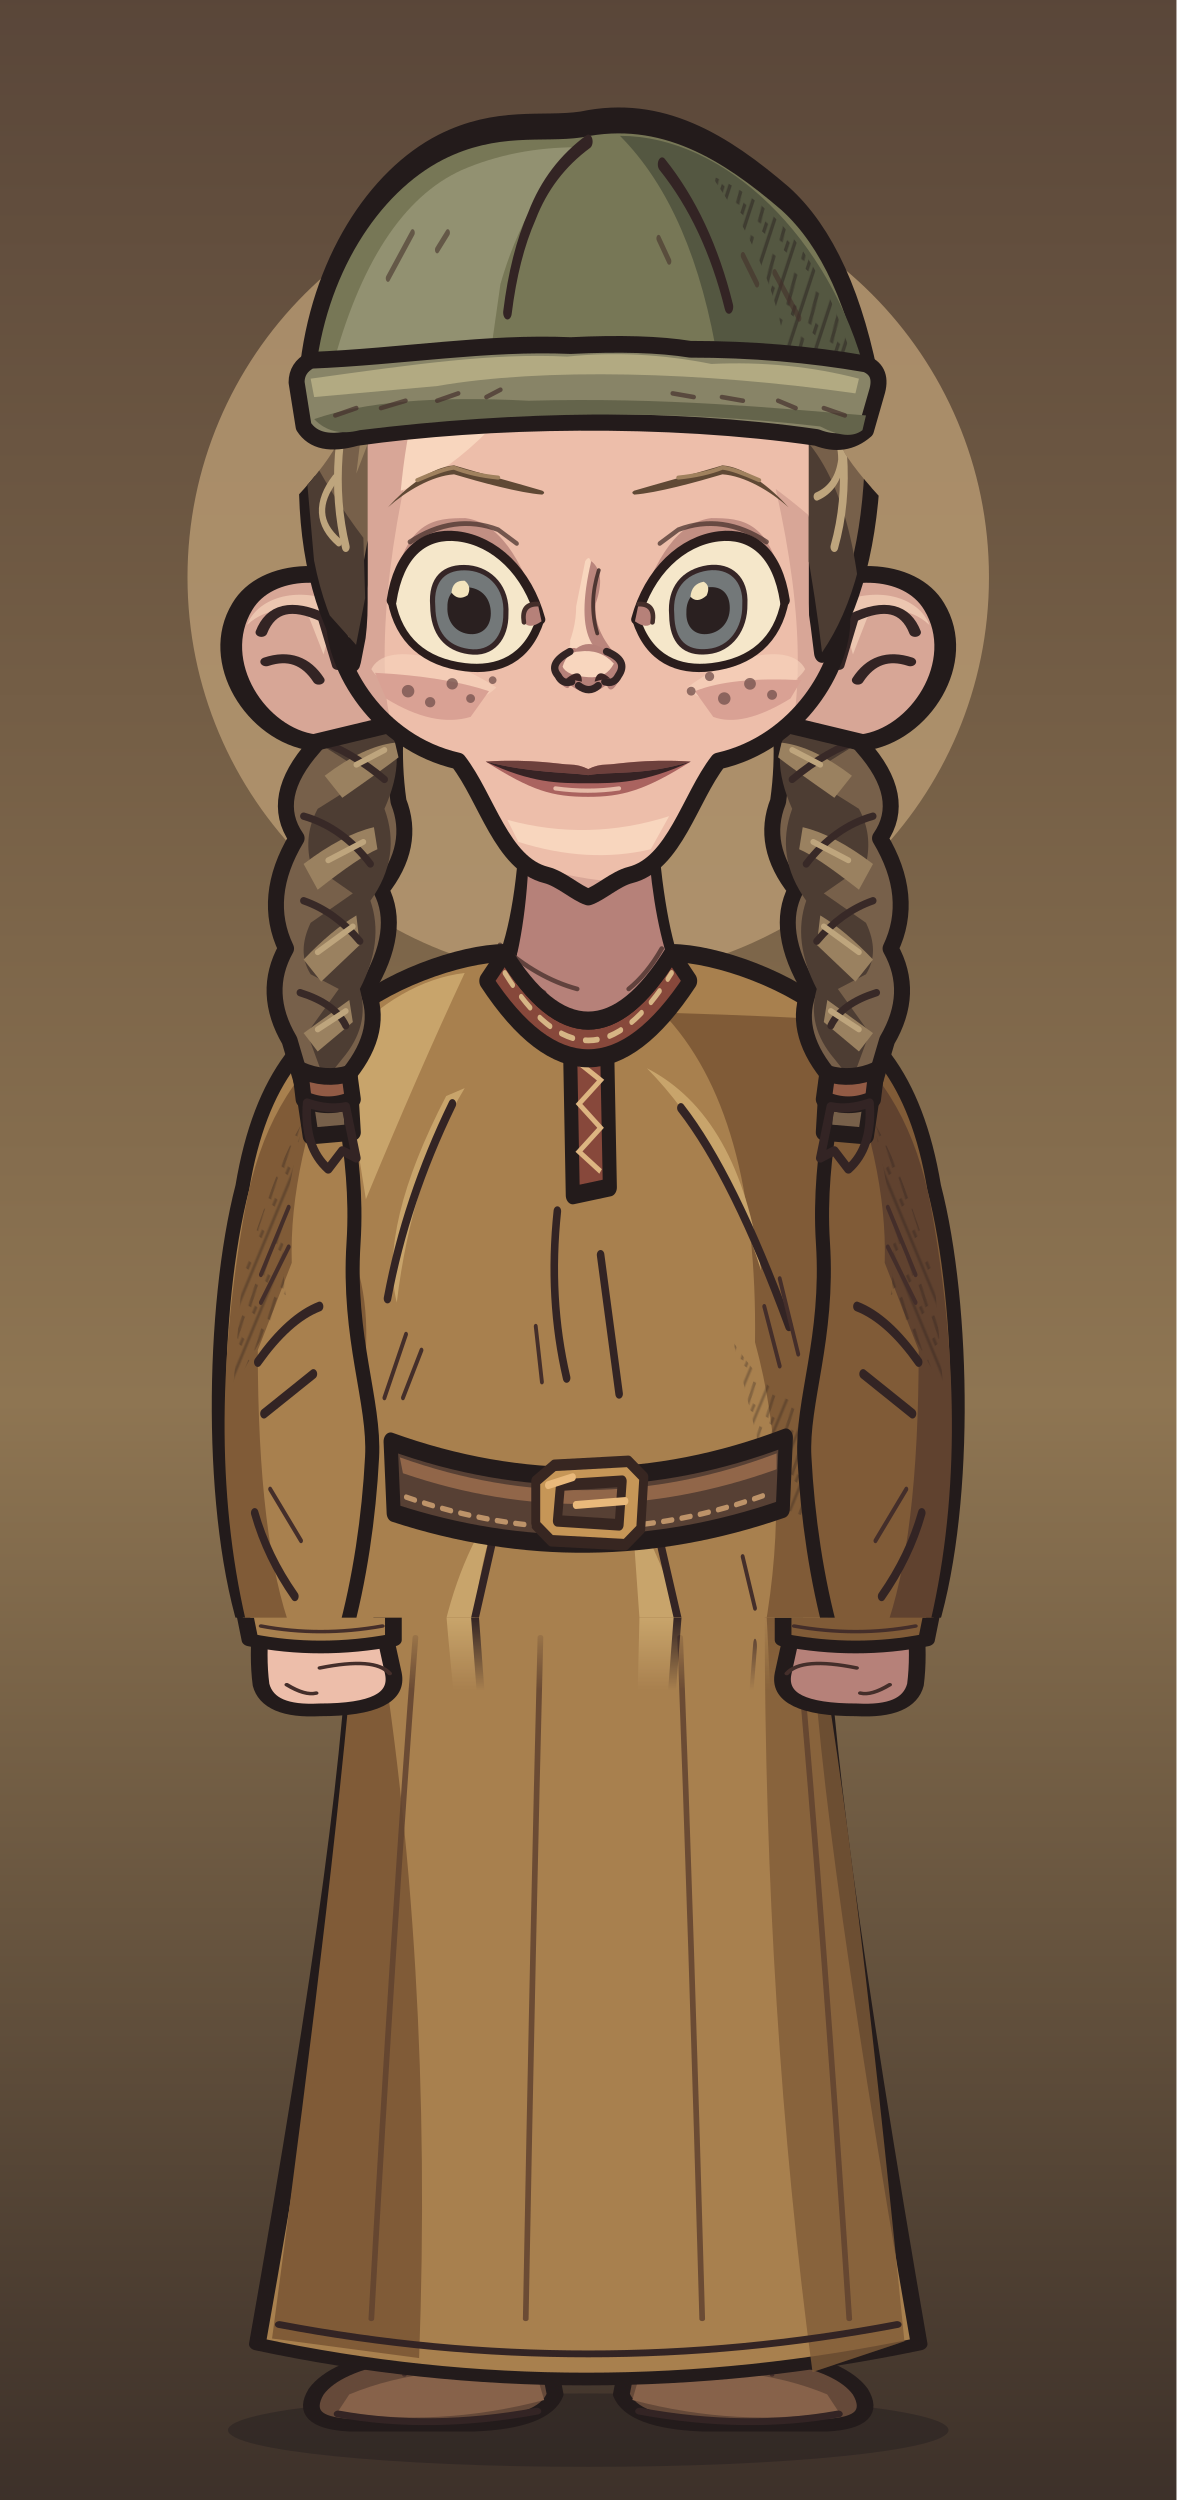
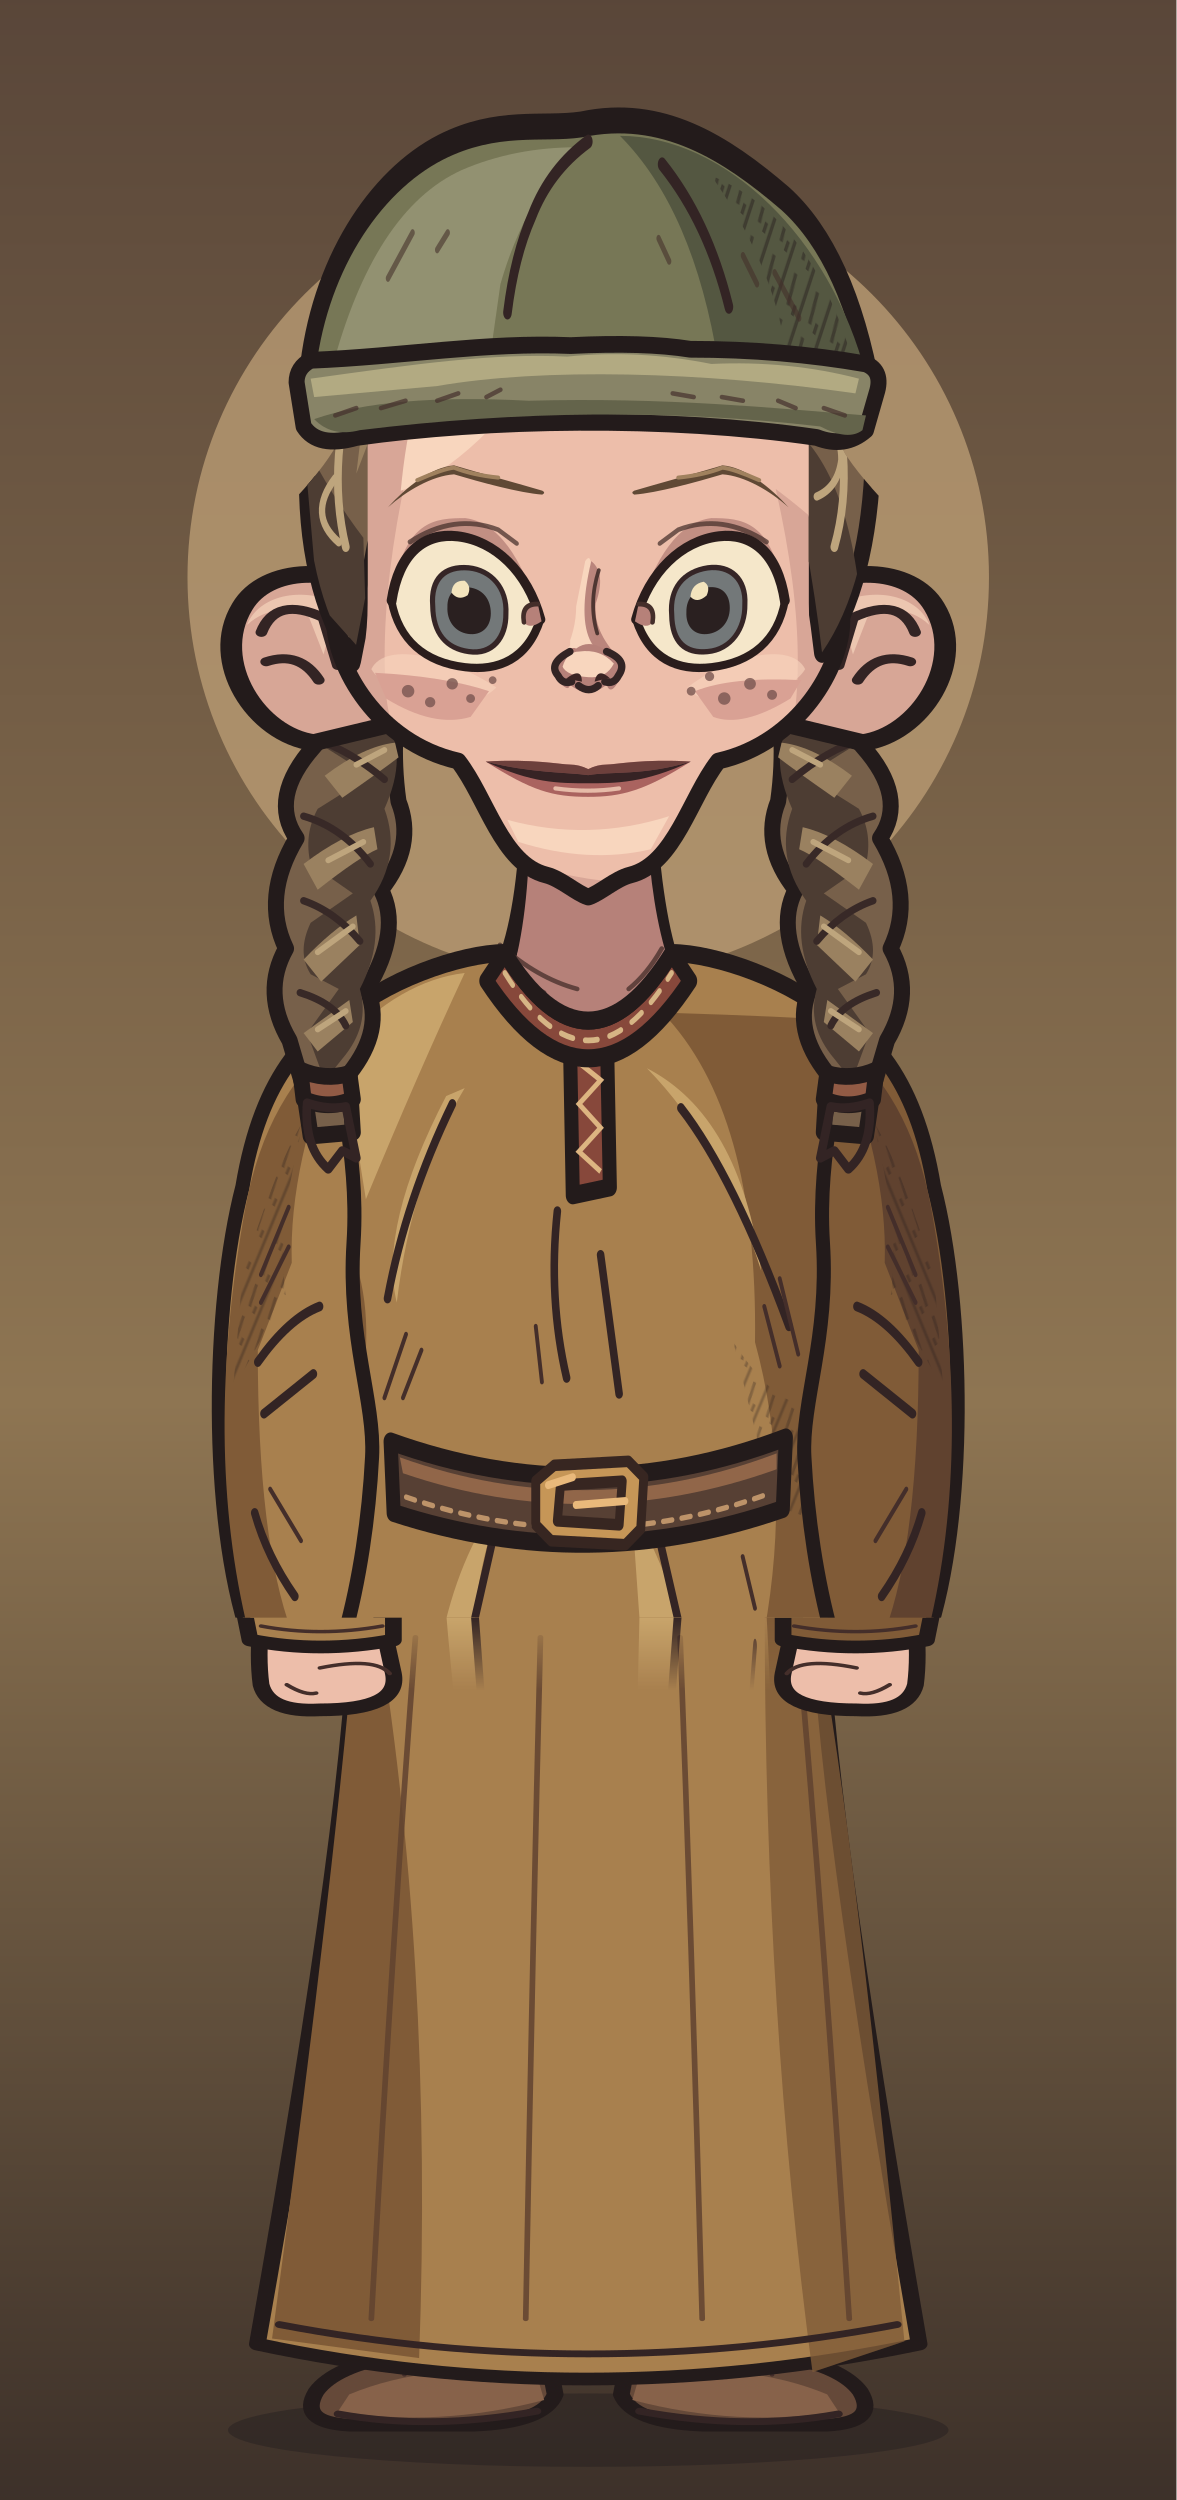
<svg xmlns="http://www.w3.org/2000/svg" xmlns:xlink="http://www.w3.org/1999/xlink" aria-labelledby="title" width="320" height="680" viewBox="0 0 320 680" role="img">
  <defs>
    <style>
      .edge {stroke:#231b1b;stroke-width:4.55;stroke-linecap:round;stroke-linejoin:round}
      .seam {fill:none;stroke:#332424;stroke-width:2.45;stroke-linecap:round;stroke-linejoin:round}
      .etch {fill:none;stroke:#442e2a;stroke-width:1.25;stroke-linecap:round}
      .hair-line {fill:none;stroke:#967661;stroke-width:1.45;stroke-linecap:round}
      .white {fill:#f5e7ca;stroke:#2a1d1c;stroke-width:2.65;stroke-linejoin:round}
      .label {fill:#efdfc1;font:600 20px Georgia,serif}
      .muted {fill:#b8aa96;font:13px 'Segoe UI',sans-serif}
      .section {fill:#dcbb8e;font:600 14px 'Segoe UI',sans-serif}
    </style>
    <linearGradient id="umber" x2="0" y2="1" gradientUnits="objectBoundingBox">
      <stop stop-color="#594639" />
      <stop offset=".56" stop-color="#8e7552" />
      <stop offset="1" stop-color="#3c3029" />
    </linearGradient>
    <linearGradient id="ash" x2="0" y2="1" gradientUnits="objectBoundingBox">
      <stop stop-color="#3b423d" />
      <stop offset=".56" stop-color="#7a7d67" />
      <stop offset="1" stop-color="#242b28" />
    </linearGradient>
    <linearGradient id="rose" x2="0" y2="1" gradientUnits="objectBoundingBox">
      <stop stop-color="#51404a" />
      <stop offset=".56" stop-color="#8a6972" />
      <stop offset="1" stop-color="#372c33" />
    </linearGradient>
    <pattern id="paper-grain" width="63" height="57" patternUnits="userSpaceOnUse">
      <path d="M1 16l2-1m21-4 5-2m16 7 6-1M12 32l3-1m16 11 4-1m20-14 4 1M4 51l5-1m41 0 9-2" fill="none" stroke="#231a1b" stroke-width=".85" opacity=".19" />
      <path d="M4 5l9-1m29 2 2-1M1 40l4-1m12 9 1-1m21-23 4-1m9 12 5-2" fill="none" stroke="#f0dbb5" stroke-width=".85" opacity=".23" />
      <path d="M16 19h.6m13-3h.7m28 6h.7m-39 15h.6m23 4h.6m-12 11h.7m29-39h.7" fill="none" stroke="#21191a" stroke-width="1.2" opacity=".28" stroke-linecap="round" />
    </pattern>
    <pattern id="ink-lines" width="7" height="9" patternUnits="userSpaceOnUse" patternTransform="rotate(28)">
      <path d="M1 -2V10m2.8-8 .6 6m1.9-1v5" stroke="#271d1d" stroke-width=".95" fill="none" opacity=".65" />
    </pattern>
    <radialGradient id="vignette" cx=".5" cy=".39" r=".72">
      <stop offset=".47" stop-color="#20191c" stop-opacity="0" />
      <stop offset="1" stop-color="#20191c" stop-opacity=".48" />
    </radialGradient>
    <g id="firs" fill="currentColor">
      <path d="M10 439Q15 379 12 300L9 220 15 146 15 54 19 80 21 147 28 230 25 326 29 439Z" />
      <path d="M17 169Q27 174 45 174L57 169 49 179 27 187 17 185                M18 194Q29 196 52 192L63 183 56 194 26 205 16 207                M15 225Q46 230 67 218L77 206 71 223 42 238 18 241                M17 252Q48 255 78 245L91 230 84 249 52 266 20 269                M14 282Q40 281 71 278L88 261 84 281 57 291 19 298                M19 312Q43 316 69 310L88 299 84 310 58 322 22 325" />
      <path d="M6 312 0 315V284L11 285M0 266 13 270V250L0 249M0 220 15 221 15 206 0 202                M0 180 16 181V167L0 165M0 141 15 150V138L0 133M0 112 17 127V118L0 104" />
      <path d="M64 440Q55 380 58 324L59 258 63 217 68 222 65 266 68 328 76 440Z                M63 291Q78 294 89 282L100 267 96 283 81 301 62 307                M63 323Q80 323 106 304L98 321 68 339                M63 316Q44 306 37 293L41 307 64 329Z" />
    </g>
    <g id="brambles" fill="none" stroke="currentColor" stroke-linecap="round" stroke-linejoin="round">
      <path stroke-width="3.8" d="M9 440Q13 401 21 380T26 333m-8 57Q39 375 43 352m-28 46Q6 377 0 376M41 440Q41 402 63 385m-20 44q26-6 39-30" />
      <path stroke-width="2" d="M23 364l14-13m-12 4-7-15m20 29 17-4m-15-1 1-11m13 49 2-17m2 14 18-5m-34 32q-12-10-17-10" />
    </g>
    <g id="night-scratches" fill="none" stroke="currentColor" stroke-width="1.2" stroke-linecap="round">
      <path d="M16 113q32-11 54-8m-30 9 16-3m184-40q19-4 44 1m-11 7 19 4                M24 335q33-3 68-16m-44 16 26-4m164-9q31 5 60-3m-39 8 38-3                M27 391q22-6 52-5m168 14q28-8 57-8m-40 11 24-4                M55 178l18-6m177 36 17 3m-12-4 17-1" />
    </g>
    <g id="shirt-setting">
      <rect width="320" height="440" fill="url(#umber)" />
      <path d="M60 187C49 137 74 84 122 63c51-23 107-8 139 35 30 40 23 101-1 135-24 36-65 54-110 49-44-4-79-42-90-95Z" fill="#c2a077" />
      <path d="M53 178C47 128 84 78 129 61m-65 160c22 43 65 68 103 66m82-187c19 20 27 48 24 72" fill="none" stroke="#c6a578" stroke-width="1.3" opacity=".65" />
      <path d="M50 217q24 8 64 1l-15 7-56 6m176-90q39-13 70-5l-26 4 28 2-64 6" fill="#856c54" opacity=".5" />
      <use xlink:href="#firs" style="color:#342827" opacity=".52" transform="translate(-26 8)" />
      <use xlink:href="#firs" style="color:#413128" opacity=".58" transform="translate(340 101) scale(-1 .81)" />
      <use xlink:href="#night-scratches" style="color:#dfbb87" opacity=".28" />
      <use xlink:href="#brambles" style="color:#291f22" opacity=".71" />
      <rect width="320" height="440" fill="url(#vignette)" />
      <rect width="320" height="440" fill="url(#paper-grain)" />
    </g>
    <g id="armor-setting">
      <rect width="320" height="440" fill="url(#ash)" />
      <path d="M48 164c1-51 34-91 83-101 48-11 98 1 130 36 37 39 36 93 8 136-20 30-75 59-121 49-56-12-101-60-100-120Z" fill="#a5a48a" />
      <path d="M54 144q8-48 53-66m108 5c39 15 61 39 68 68m-44 107q-41 31-93 30" fill="none" stroke="#bec0a0" stroke-width="1.2" opacity=".56" />
      <path d="M42 173q49-4 68 3l-43 6 25 3-49 4m151 35q47 10 104-6l-26 14-62 8Z" fill="#707764" opacity=".48" />
      <use xlink:href="#firs" style="color:#27312c" opacity=".64" transform="translate(-36 30)" />
      <use xlink:href="#firs" style="color:#303833" opacity=".75" transform="translate(324 45) scale(-.86 1.03)" />
      <use xlink:href="#brambles" style="color:#252a27" opacity=".62" transform="translate(319 10) scale(-1 1)" />
      <use xlink:href="#night-scratches" style="color:#d8d8a9" opacity=".28" transform="translate(-2 21)" />
      <rect width="320" height="440" fill="url(#vignette)" />
      <rect width="320" height="440" fill="url(#paper-grain)" />
    </g>
    <g id="woman-setting">
      <rect width="320" height="440" fill="url(#rose)" />
      <path d="M56 160C60 107 95 74 142 65c47-9 100 15 121 50 23 39 19 90-12 126-31 39-73 55-115 44-52-13-85-74-80-125Z" fill="#b18b83" />
      <path d="M61 126c15-36 40-55 84-63m97 38c27 25 36 61 29 98m-201 25q14 29 42 47" fill="none" stroke="#d0a69a" stroke-width="1.2" opacity=".58" />
      <path d="M44 235q40-4 76-1l-20 6-36 2 19 3-44 5m183-50q35 3 60-3l-24 9-31 2" fill="#775d65" opacity=".6" />
      <use xlink:href="#firs" style="color:#3b2b34" opacity=".58" transform="translate(-20 84) scale(.86 .91)" />
      <use xlink:href="#firs" style="color:#3d2e39" opacity=".68" transform="translate(327 54) scale(-.85 .98)" />
      <path d="M300 440q-2-82-6-173l-9-103 7-35 12 42 9 98 7 171Z                M294 195q-10-18-25-24l-15-1 13-4 11 2 18 15                M285 162q-13-22-34-27l-7 4 7-11 17 4 20 17                M303 242q-18-23-36-27l-13 3 15-9 11 2 21 15" fill="#3a2b33" opacity=".64" />
      <use xlink:href="#brambles" style="color:#2d2229" opacity=".8" transform="translate(12 6)" />
      <use xlink:href="#night-scratches" style="color:#e1b8a8" opacity=".28" transform="translate(0 7)" />
      <rect width="320" height="440" fill="url(#vignette)" />
      <rect width="320" height="440" fill="url(#paper-grain)" />
    </g>
    <pattern id="mail-rings" width="14" height="13" patternUnits="userSpaceOnUse" patternTransform="rotate(-7)">
      <path d="M-1 2q3-3 6 0 1 3-2 5Q0 8-1 5M6 2q3-3 6 0 1 3-2 5Q7 8 6 5M3 8q3-3 6 0 1 3-2 5-3 1-4-2M10 8q3-3 6 0" fill="none" stroke="#2d2c28" stroke-width="1.6" stroke-linecap="round" />
      <path d="M-.5 4q1.5-2 3-1m5 1q1.4-2 3-1M4 10q1.5-2 3-1m4 1q1.4-2 3-1" fill="none" stroke="#9a9b87" stroke-width="1.12" opacity=".78" stroke-linecap="round" />
    </pattern>
    <pattern id="armor-plates" width="47" height="24" patternUnits="userSpaceOnUse" patternTransform="translate(4 4) rotate(2)">
      <path d="M1 0l21 .7 1 18-3 3-17-1-1-4Zm24 1 19-1 2 15-3 7-19-2Z" fill="#85867a" stroke="#352e2a" stroke-width="1.75" stroke-linejoin="round" />
      <path d="M2 2l18 .2-.2 4L5 7 4 17Zm24 0 16-1 1 4-14 2-3 10Z" fill="#a9a58d" />
      <path d="M19 4l4 14-3 3-16-1 13-4Zm22 2 4 10-2 5-17-1 13-4Z" fill="#62655f" />
      <path d="M7 7l1-.5m6 12 3-2m16-7 5-1m-7 5 4-2" fill="none" stroke="#d0c0a0" stroke-width=".9" opacity=".76" />
      <path d="M6 12q2-2 2.7 1-1 2.2-2.7.5Zm12 1q1.8-2 2.4.6-1 2.6-2.5.8Zm11 1q1-2.2 2.8-1-.2 2.9-2.8 2.1Zm12-2q2.2-1.4 2.3.8-1 2.3-2.3.5Z" fill="#3c342d" />
    </pattern>
    <clipPath id="portrait-frame">
      <rect width="320" height="440" />
    </clipPath>
    <clipPath id="wardrobe-torso-mask">
      <path d="M133 273 C119 273 93 280 80 290 C77 305 86 322 84 346 C82 370 91 386 90 400 C89 415 86 431 81 445 H239 C234 431 231 415 230 400 C229 386 238 370 236 346 C234 322 243 305 240 290 C227 280 201 273 187 273 Q160 307 133 273Z" />
    </clipPath>
    <clipPath id="face-shape-clip">
      <path d="M 160 54 C 194 54 221 71 225 128 C 226 143 229 156 229 169 C 229 181 217.52 202 195.4 207 C 187.636 217 183.5 235 171.44 238 C 167.44 239 163.168 243 160 244 C 156.832 243 152.56 239 148.56 238 C 136.5 235 132.364 217 124.6 207 C 102.48 202 91 181 91 169 C 91 156 94 143 95 128 C 99 71 126 54 160 54 Z" />
    </clipPath>
    <clipPath id="face-features-eye-left">
      <path d="M-21 0 C-19 -13 -12 -19 -3 -19 C7 -19 16 -12 19.5 0 C16 11 8 15 -1 15 C-12 15 -19 10 -21 0Z" />
    </clipPath>
    <clipPath id="face-features-eye-right">
      <path d="M-21 0 C-19 -13 -12 -19 -3 -19 C7 -19 16 -12 19.5 0 C16 11 8 15 -1 15 C-12 15 -19 10 -21 0Z" />
    </clipPath>
    <clipPath id="face-features-nose-bridge">
      <path d="M154 144H167V179L172 185V187H149V185L154 179Z" />
    </clipPath>
    <clipPath id="headgear-hair-front-reveal">
      <path d="M94.044 111H225.956Q223.956 120 243.956 140L320 215V440H0V215L76.044 140Q96.044 120 94.044 111Z" />
    </clipPath>
    <clipPath id="headgear-hair-face">
      <path d="M25 0H100V164Q100 178 96 186Q160 177 224 186Q220 178 220 164V0H295V337H25Z" />
    </clipPath>
    <clipPath id="hair-crown-clip">
      <path d="M93 176Q79 159 80 133C80 96 99 72 127 64Q144 56 160 62Q179 56 196 63C226 73 242 95 241 131Q240 159 226.5 174Q223 151 214 121Q196 108 177 119 Q157 126 141 115 Q123 108 106 121Q101 145 93 176Z" />
    </clipPath>
    <clipPath id="full-costume-join-outline">
      <path d="M97 435 Q97 500 70 700 Q159 725 250 700 Q223 495 223 435Z" />
    </clipPath>
    <linearGradient id="full-costume-join-fade" x1="0" y1="0" x2="0" y2="1">
      <stop offset="0" stop-color="#fff" />
      <stop offset="1" stop-color="#000" />
    </linearGradient>
    <mask id="full-costume-join-mask" maskUnits="userSpaceOnUse" x="0" y="440" width="320" height="26">
      <rect x="0" y="440" width="320" height="26" fill="url(#full-costume-join-fade)" />
    </mask>
  </defs>
  <g data-part="full-costume">
    <rect width="320" height="680" fill="url(#umber)" />
    <circle cx="160" cy="157" r="109" fill="#b99b73" opacity=".8" />
    <ellipse cx="160" cy="661" rx="98" ry="10" fill="#261f20" opacity=".5" />
    <g transform="matrix(1 0 0 .76 0 105.6)">
      <g>
        <g transform="translate(9 0)">
          <path d="M99 689Q119 683 138 691L142 718Q139 728 120 729H86Q72 728 77 717Q82 708 99 704Z" fill="#654939" class="edge" />
          <path d="M86 718Q108 706 137 711L139 720Q110 730 83 724Z" fill="#87624a" />
          <path d="M101 711L103 700Q115 704 136 707" class="etch" />
          <path d="M83 725Q108 731 137 724" class="seam" />
        </g>
      </g>
      <g transform="translate(320 0) scale(-1 1)">
        <g transform="translate(9 0)">
          <path d="M99 689Q119 683 138 691L142 718Q139 728 120 729H86Q72 728 77 717Q82 708 99 704Z" fill="#654939" class="edge" />
          <path d="M86 718Q108 706 137 711L139 720Q110 730 83 724Z" fill="#87624a" />
          <path d="M101 711L103 700Q115 704 136 707" class="etch" />
          <path d="M83 725Q108 731 137 724" class="seam" />
        </g>
      </g>
      <path d="M97 435 Q97 500 70 700 Q159 725 250 700 Q223 495 223 435Z" fill="#a8804e" class="edge" />
      <path d="M102 437 Q118 562 114 705 L74 698 Q92 522 97 437Z" fill="#805b37" />
      <path d="M208 439Q208 582 221 710 L246 699 Q231 499 221 437Z" fill="#805b37" opacity=".79" />
      <path d="M113 447 Q107 550 101 691" fill="none" stroke="#60422f" stroke-width="1.55" stroke-linecap="round" opacity=".85" />
      <path d="M147 447 Q145 550 143 691" fill="none" stroke="#60422f" stroke-width="1.55" stroke-linecap="round" opacity=".85" />
      <path d="M185 447 Q188 550 191 691" fill="none" stroke="#60422f" stroke-width="1.55" stroke-linecap="round" opacity=".85" />
      <path d="M217 447 Q224 550 231 691" fill="none" stroke="#60422f" stroke-width="1.55" stroke-linecap="round" opacity=".85" />
      <path d="M76 693Q160 714 244 693" class="seam" />
      <g clip-path="url(#full-costume-join-outline)" mask="url(#full-costume-join-mask)">
        <use transform="matrix(1 0 0 -4 0 2200)" xlink:href="#full-costume-upper" />
      </g>
      <g>
-         <path d="M71 441 Q70 454 71 464 Q73 474 87 473Q109 473 107 460 L104 442Z" fill="#edbeaa" class="edge" />
+         <path d="M71 441 Q70 454 71 464 Q73 474 87 473Q109 473 107 460 L104 442Z" fill="#edbeaa" class="edge" data-part="hand" />
        <path d="M87 458Q102 454 106 460 M78 464q5 4 8 3" class="etch" />
        <path d="M66 435H107L107 448Q87 453 68 448Z" fill="#a8804e" class="edge" />
        <path d="M71 443Q87 447 104 443" class="etch" />
      </g>
      <g transform="translate(320 0) scale(-1 1)">
-         <path d="M71 441 Q70 454 71 464 Q73 474 87 473Q109 473 107 460 L104 442Z" fill="#b68179" class="edge" />
+         <path d="M71 441 Q70 454 71 464 Q73 474 87 473Q109 473 107 460 L104 442Z" fill="#edbeaa" class="edge" data-part="hand" />
        <path d="M87 458Q102 454 106 460 M78 464q5 4 8 3" class="etch" />
        <path d="M66 435H107L107 448Q87 453 68 448Z" fill="#805b37" class="edge" />
        <path d="M71 443Q87 447 104 443" class="etch" />
      </g>
    </g>
  </g>
  <g clip-path="url(#portrait-frame)" id="full-costume-upper">
    <g data-part="neck">
      <g id="face-shape-neck">
        <path d="M 144 219 Q 143 249 137 263 Q 130 270 114 278 L 131 301 189 301 206 278 Q 190 270 183 263 Q 178 250 176 219 Z" fill="#e0b09f" class="edge" />
        <path d="M 144 224 176 224 Q 177 247 182 262 Q 178 275 160 277 Q 142 275 139 266 Q 144 249 144 224 Z" fill="#b68179" />
        <path d="M 136 257 q 10 9 21 12 m -16 -3 7 4 m 32 -12 q -4 7 -9 11" class="etch" opacity=".75" />
      </g>
    </g>
    <g data-part="wardrobe" transform="matrix(0.84 0 0 1.08 25.6 -35.6)">
      <path d="M91 284 C69 291 54 304 48 332 C38 362 37 415 50 445 H92 L109 336Z" fill="#a8804e" class="edge" />
      <path d="M49 337 Q56 308 80 294 Q63 326 64 351 L53 373 Q53 421 64 444 H50 Q35 397 49 337Z" fill="#805b37" />
      <path d="M48 354 Q59 326 68 315 Q59 342 62 359 L45 383Z" fill="url(#ink-lines)" opacity=".44" />
      <path d="M53 376 q10 -11 20 -14 m-18 27 16 -10 M52 414 q4 11 13 21" class="seam" />
      <path d="M54 354 l9 -17 m-9 24 9 -14 m-6 61 10 13" class="etch" />
      <g transform="translate(320 0) scale(-1 1)">
        <path d="M91 284 C69 291 54 304 48 332 C38 362 37 415 50 445 H92 L109 336Z" fill="#805b37" class="edge" />
        <path d="M49 337 Q56 308 80 294 Q63 326 64 351 L53 373 Q53 421 64 444 H50 Q35 397 49 337Z" fill="#60422f" />
        <path d="M48 354 Q59 326 68 315 Q59 342 62 359 L45 383Z" fill="url(#ink-lines)" opacity=".44" />
        <path d="M53 376 q10 -11 20 -14 m-18 27 16 -10 M52 414 q4 11 13 21" class="seam" />
        <path d="M54 354 l9 -17 m-9 24 9 -14 m-6 61 10 13" class="etch" />
      </g>
      <path d="M133 273 C119 273 93 280 80 290 C77 305 86 322 84 346 C82 370 91 386 90 400 C89 415 86 431 81 445 H239 C234 431 231 415 230 400 C229 386 238 370 236 346 C234 322 243 305 240 290 C227 280 201 273 187 273 Q160 307 133 273Z" fill="#a8804e" />
      <g data-part="torso" clip-path="url(#wardrobe-torso-mask)">
        <path d="M80 296 Q99 280 120 278 Q105 303 88 335Z" fill="#c8a46b" />
        <path d="M184 288 Q227 289 240 290 L257 444 H217 Q226 405 214 371 Q215 313 184 288Z" fill="#805b37" />
        <path d="M81 344 Q91 359 87 381 L72 402 L64 359Z" fill="#805b37" />
        <path d="M207 371 Q223 390 235 386 L234 416 L220 412Z" fill="url(#ink-lines)" opacity=".42" />
        <path d="M120 307 Q103 329 98 361 Q92 342 114 309Z M179 302 Q209 314 216 353 Q203 321 179 302Z" fill="#c8a46b" />
        <path d="M133 409 Q124 426 123 444 H113 Q119 423 133 409Z M174 412 Q184 426 192 445 H177Z" fill="#c8a46b" />
        <path d="M116 311 Q101 335 95 360 M190 312 Q207 329 225 367 M150 338 q-3 22 3 42 m11 -31 6 35 M129 421 l-7 24 m60 -28 8 27" class="seam" />
        <path d="M101 369 l-7 16 m12 -12 -6 12 M222 355 l6 19 m-11 -12 5 15 M143 367 l2 14 m65 44 4 13" class="etch" />
        <path d="M154 292h12l1 40-12 2Z" fill="#87483b" class="edge" />
        <path d="M156 300l8 5-7 6 7 6-7 6 7 5" fill="none" stroke="#ddb581" stroke-width="1.4" />
        <path d="M133 273 Q160 307 187 273 L193 280 Q160 319 127 280Z" fill="#87483b" class="edge" />
        <path d="M133 278 Q160 312 187 278" fill="none" stroke="#d6b585" stroke-width="1.45" stroke-dasharray="4 4" stroke-linecap="round" />
      </g>
      <path d="M133 273 C119 273 93 280 80 290 C77 305 86 322 84 346 C82 370 91 386 90 400 C89 415 86 431 81 445 H239 C234 431 231 415 230 400 C229 386 238 370 236 346 C234 322 243 305 240 290 C227 280 201 273 187 273 Q160 307 133 273Z" fill="none" class="edge" />
      <g data-part="belt" clip-path="url(#wardrobe-torso-mask)">
        <path d="M96 396 Q160 414 224 395 L223 413 Q160 430 97 414Z" fill="#574034" class="edge" />
        <path d="M99 400 Q160 417 221 399 L221 403 Q160 420 100 404Z" fill="#916649" />
        <path d="M101 410 Q160 426 219 409" fill="none" stroke="#bd9369" stroke-width="1.35" stroke-dasharray="3 3" stroke-linecap="round" />
        <path d="M149 402l24 -1 5 4-1 13-5 4-24 -1-5 -4v-11Z M151 407l-1 9 20 1 1 -11Z" fill="#c69657" fill-rule="evenodd" stroke="#372621" stroke-width="2.9" stroke-linejoin="round" />
        <path d="M156 412l16 -1m-25 -4 8 -2" fill="none" stroke="#e9b97b" stroke-width="2" stroke-linecap="round" />
      </g>
    </g>
    <g id="hair-braid" transform="matrix(0.956 0 0 1 7.059 0)">
      <g transform="translate(0 10)">
        <path d="M220 155C232 169 227 181 238 193Q251 207 243 218q10 16 3 30 7 12-1 25l-4 13-2 13-12-1 1-16q-10-12-5-23-10-16-4-27-10-12-5-24C218 181 208 169 220 155Z" fill="#77604a" class="edge" />
        <path d="M229 184Q235 188 237 192l-15 9 15 9q4 7 2 15l-12 8 12 8q4 8 0 14l-8 4 9 12-5 13-5-6q-8-9-5-19-7-13-3-24-9-12-4-25-7-15 0-24Z" fill="#4d3d33" />
        <path d="M215 192q9 1 20 9l-5 6q-12-8-16-11Zm6 23q9 2 20 10l-4 7q-12-9-17-11Zm5 24q7 4 15 12l-5 6-11-10Zm2 23 13 9-4 5-10-8Z" fill="#9a8160" />
        <path d="M218 202q10-8 20-11m-16 34q8-10 19-13m-16 34q7-8 16-11m-12 34q3-6 13-9" fill="none" stroke="#382927" stroke-width="2" stroke-linecap="round" stroke-linejoin="round" />
        <path d="M218 194l8 4m-2 21 10 5m-7 18 10 7m-8 16 8 5" fill="none" stroke="#bea57d" stroke-width="1.6" stroke-linecap="round" stroke-linejoin="round" />
        <path d="M228 282q7 2 14-1l-1 8q-7 3-14 0Z" fill="#925b45" class="edge" />
        <path d="M229 291q5 1 11-1 1 12-6 18l-4-5-4 2Z" fill="#4d3d33" class="seam" />
      </g>
      <g transform="translate(320 0) scale(-1 1)">
        <g transform="translate(0 10)">
          <path d="M220 155C232 169 227 181 238 193Q251 207 243 218q10 16 3 30 7 12-1 25l-4 13-2 13-12-1 1-16q-10-12-5-23-10-16-4-27-10-12-5-24C218 181 208 169 220 155Z" fill="#77604a" class="edge" />
          <path d="M229 184Q235 188 237 192l-15 9 15 9q4 7 2 15l-12 8 12 8q4 8 0 14l-8 4 9 12-5 13-5-6q-8-9-5-19-7-13-3-24-9-12-4-25-7-15 0-24Z" fill="#4d3d33" />
          <path d="M215 192q9 1 20 9l-5 6q-12-8-16-11Zm6 23q9 2 20 10l-4 7q-12-9-17-11Zm5 24q7 4 15 12l-5 6-11-10Zm2 23 13 9-4 5-10-8Z" fill="#9a8160" />
          <path d="M218 202q10-8 20-11m-16 34q8-10 19-13m-16 34q7-8 16-11m-12 34q3-6 13-9" fill="none" stroke="#382927" stroke-width="2" stroke-linecap="round" stroke-linejoin="round" />
          <path d="M218 194l8 4m-2 21 10 5m-7 18 10 7m-8 16 8 5" fill="none" stroke="#bea57d" stroke-width="1.6" stroke-linecap="round" stroke-linejoin="round" />
          <path d="M228 282q7 2 14-1l-1 8q-7 3-14 0Z" fill="#925b45" class="edge" />
          <path d="M229 291q5 1 11-1 1 12-6 18l-4-5-4 2Z" fill="#4d3d33" class="seam" />
        </g>
      </g>
    </g>
    <g id="face-shape">
      <g id="face-shape-ears">
        <g transform="translate(101 179) scale(-1.3 1)">
          <path d="M -4 -15 C 7 -26 22 -25 27 -14 C 34 1 24 21 12 23 L -4 18 Z" fill="#d7a696" class="edge" />
          <path d="M 7 -15 C 16 -20 24 -16 26 -9 C 22 -14 16 -14 13 -11 L 10 -1 Z" fill="#f8d6be" opacity=".66" />
          <path d="M 23 -7 Q 20 -17 10 -11 L 7 2 M 22 1 Q 15 -2 11 6" class="seam" />
        </g>
        <g transform="translate(219 179) scale(1.3 1)">
          <path d="M -4 -15 C 7 -26 22 -25 27 -14 C 34 1 24 21 12 23 L -4 18 Z" fill="#d7a696" class="edge" />
          <path d="M 7 -15 C 16 -20 24 -16 26 -9 C 22 -14 16 -14 13 -11 L 10 -1 Z" fill="#f8d6be" opacity=".66" />
          <path d="M 23 -7 Q 20 -17 10 -11 L 7 2 M 22 1 Q 15 -2 11 6" class="seam" />
        </g>
      </g>
      <path d="M 160 54 C 194 54 221 71 225 128 C 226 143 229 156 229 169 C 229 181 217.52 202 195.4 207 C 187.636 217 183.5 235 171.44 238 C 167.44 239 163.168 243 160 244 C 156.832 243 152.56 239 148.56 238 C 136.5 235 132.364 217 124.6 207 C 102.48 202 91 181 91 169 C 91 156 94 143 95 128 C 99 71 126 54 160 54 Z" fill="#edbeaa" />
      <g clip-path="url(#face-shape-clip)">
        <path d="M 70 141 Q 104 91 123 84 Q 102 148 105 189 Q 110 231 160 239 Q 192 244 211 214 Q 223 186 211 133 Q 235 151 250 174 L 250 265 70 265 Z" fill="#d8a697" />
        <path d="M 109 133.5 Q 114 80 142 79 Q 173 70 195 88 Q 174 79 152 93 Q 130 126 109 133.5 Z" fill="#f8d6be" />
        <g transform="translate(160 0) scale(-1 1)">
          <path d="M 25 187 C 37 179 55 174 59 182 C 55 189 34 196 25 187 Z" fill="#f8d6be" opacity=".605" />
          <path d="M 27 188 Q 39 184 58 183 L 55 190 Q 42 198 32 195 Z" fill="#d9a194" />
        </g>
        <g transform="translate(160 0) scale(1 1)">
          <path d="M 27 187 C 37 179 55 174 59 182 C 55 189 34 196 27 187 Z" fill="#f8d6be" opacity=".605" />
          <path d="M 29 188 Q 39 184 58 185 L 55 190 Q 42 198 34 195 Z" fill="#d9a194" />
        </g>
        <path d="M 92 183 Q 99 211 120 232 L 132 247 119 248 Q 98 234 85 212 Z M 229 184 Q 224 217 203 241 L 193 250 209 247 Q 230 233 240 211 Z" fill="url(#ink-lines)" opacity=".14" />
        <path d="M 138 223 Q 160 229 182 222 L 177 231 Q 160 235 141 229 Z" fill="#f8d6be" />
        <circle cx="111" cy="188" r="1.7" fill="#76534e" opacity=".78" />
        <circle cx="117" cy="191" r="1.4" fill="#76534e" opacity=".78" />
        <circle cx="123" cy="186" r="1.55" fill="#76534e" opacity=".78" />
        <circle cx="128" cy="190" r="1.2" fill="#76534e" opacity=".78" />
        <circle cx="134" cy="185" r="1.05" fill="#76534e" opacity=".78" />
        <circle cx="188" cy="188" r="1.2" fill="#76534e" opacity=".78" />
        <circle cx="193" cy="184" r="1.25" fill="#76534e" opacity=".78" />
        <circle cx="197" cy="190" r="1.7" fill="#76534e" opacity=".78" />
        <circle cx="204" cy="186" r="1.6" fill="#76534e" opacity=".78" />
        <circle cx="210" cy="189" r="1.35" fill="#76534e" opacity=".78" />
      </g>
      <path d="M 160 54 C 194 54 221 71 225 128 C 226 143 229 156 229 169 C 229 181 217.52 202 195.4 207 C 187.636 217 183.5 235 171.44 238 C 167.44 239 163.168 243 160 244 C 156.832 243 152.56 239 148.56 238 C 136.5 235 132.364 217 124.6 207 C 102.48 202 91 181 91 169 C 91 156 94 143 95 128 C 99 71 126 54 160 54 Z" fill="none" class="edge" />
    </g>
    <g clip-path="url(#face-shape-clip)">
      <g data-part="eyes">
        <g transform="matrix(1 0.12 0 1.04 127.5 166)">
          <path d="M-21 0 C-18 -22 -9 -23 -1 -24 Q12 -24 19.5 0Z" fill="#b68179" opacity=".78" />
          <path d="M-16 -16 Q-4 -25 8 -22 L13 -19" class="etch" opacity=".72" />
          <path d="M-21 0 C-19 -13 -12 -19 -3 -19 C7 -19 16 -12 19.5 0 C16 11 8 15 -1 15 C-12 15 -19 10 -21 0Z" class="white" style="stroke-width:2.15" />
          <g clip-path="url(#face-features-eye-left)">
            <g transform="translate(0 0) scale(1 1)">
              <path d="M-9.8 0 C-10.4 -7 -6.6 -10.9 0 -11.1 C6.1 -11.2 10.5 -7 10.1 -.3 C10.2 5.9 6.4 11 0 10.8 C-6.1 10.7 -9.7 7.2 -9.8 0Z" fill="#737879" stroke="#352526" stroke-width="1.4" />
              <path d="M-5.8 -.2C-5.9-3.8-3.5-6 .1-6 3.8-6 6-3.6 6 .1 6 3.9 3.3 6.3-.2 6.2-3.9 6.1-6 3.3-5.8-.2Z" fill="#2a2020" />
              <path d="M-4.7-4.1Q-4.4-7.4-1.1-7.6 .9-6.3-.3-3.9-2.9-2-4.7-4.1Z" fill="#f3e4bd" />
            </g>
          </g>
          <path d="M-21 0 C-19 -13 -12 -19 -3 -19 C7 -19 16 -12 19.5 0" fill="none" stroke="#2a1d1c" stroke-width="2.65" stroke-linecap="round" />
          <path d="M18.8 -3.8 Q14.2 -3.4 15 1.4 Q16.5 3.2 19.8 .6Z" fill="#b68179" />
          <path d="M18.8 -3.8 Q14.2 -3.4 15 1.4" class="etch" />
        </g>
        <g transform="matrix(-1 0.12 0 1.04 192.5 166)">
          <path d="M-21 0 C-18 -22 -9 -23 -1 -24 Q12 -24 19.5 0Z" fill="#b68179" opacity=".78" />
          <path d="M-16 -16 Q-4 -25 8 -22 L13 -19" class="etch" opacity=".72" />
          <path d="M-21 0 C-19 -13 -12 -19 -3 -19 C7 -19 16 -12 19.5 0 C16 11 8 15 -1 15 C-12 15 -19 10 -21 0Z" class="white" style="stroke-width:2.15" />
          <g clip-path="url(#face-features-eye-right)">
            <g transform="translate(0 0) scale(-1 1)">
              <path d="M-9.8 0 C-10.4 -7 -6.6 -10.9 0 -11.1 C6.1 -11.2 10.5 -7 10.1 -.3 C10.2 5.9 6.4 11 0 10.8 C-6.1 10.7 -9.7 7.2 -9.8 0Z" fill="#737879" stroke="#352526" stroke-width="1.4" />
              <path d="M-5.8 -.2C-5.9-3.8-3.5-6 .1-6 3.8-6 6-3.6 6 .1 6 3.9 3.3 6.3-.2 6.2-3.9 6.1-6 3.3-5.8-.2Z" fill="#2a2020" />
              <path d="M-4.7-4.1Q-4.4-7.4-1.1-7.6 .9-6.3-.3-3.9-2.9-2-4.7-4.1Z" fill="#f3e4bd" />
            </g>
          </g>
          <path d="M-21 0 C-19 -13 -12 -19 -3 -19 C7 -19 16 -12 19.5 0" fill="none" stroke="#2a1d1c" stroke-width="2.65" stroke-linecap="round" />
          <path d="M18.8 -3.8 Q14.2 -3.4 15 1.4 Q16.5 3.2 19.8 .6Z" fill="#b68179" />
          <path d="M18.8 -3.8 Q14.2 -3.4 15 1.4" class="etch" />
        </g>
      </g>
      <g data-part="brows">
        <g transform="matrix(1 0 0 1 127.5 135)">
          <path d="M-22 3 C-17 -2.536 -10 -8.018 -4 -8.418 C3 -6.318 14 -3.318 20 -1.536 Q21 -1 20 -0.464 C14 -0.882 3 -3.882 -4 -5.982 C-10 -5.582 -17 -1.464 -22 3Z" fill="#604935" />
          <path d="M-14 -4.4 Q-7 -7.5 -4 -7.8 Q1 -5.8 8 -5.1" fill="none" stroke="#a0815e" stroke-width="1.1" stroke-linecap="round" />
        </g>
        <g transform="matrix(-1 0 0 1 192.5 135)">
          <path d="M-22 3 C-17 -2.536 -10 -8.018 -4 -8.418 C3 -6.318 14 -3.318 20 -1.536 Q21 -1 20 -0.464 C14 -0.882 3 -3.882 -4 -5.982 C-10 -5.582 -17 -1.464 -22 3Z" fill="#604935" />
          <path d="M-14 -4.4 Q-7 -7.5 -4 -7.8 Q1 -5.8 8 -5.1" fill="none" stroke="#a0815e" stroke-width="1.1" stroke-linecap="round" />
        </g>
      </g>
      <g data-part="nose" transform="translate(160 160) scale(.82 .82) translate(-160 -160)">
        <g clip-path="url(#face-features-nose-bridge)">
          <path d="M159 151 Q161 148 161 154 Q157 169 162 177 L158 183 152 182 Q156 174 156 166Z" fill="#f8d6be" />
          <path d="M161 151 Q166 155 162.5 165 Q161.5 174 170 183 L167 187 161 178 Q156.5 170 161 151Z" fill="#b68179" opacity=".93" />
          <path d="M163.5 154 Q160 165 163 175" class="etch" opacity=".9" />
        </g>
        <path d="M156 180 Q160 177 165 180 C167 180 166.09 180 168.5 182 Q172.5 186 170.5 190 Q167.5 196 166.09 192 Q160 197 153.91 192 Q153.5 195 149.5 190 Q147.5 186 151.5 183 Q154 179 156 180Z" fill="#b68179" />
        <path d="M157 181 Q164 180 168.5 185 Q165.95 190 160 189.5 Q152.775 189 151.5 186 Q153 181 157 181Z" fill="#f8d6be" />
        <path d="M153.91 181 Q146.5 185 150.0 189 Q151.5 192 154.5 191 M166.09 181 Q173.5 184 170.0 189 Q168.5 192 165.5 191" class="seam" />
        <path d="M152.65 190 q5.25 -4 5.25 1 q-5.25 -1 -5.25 -1Z M162.1 191 q1 -5 5.25 -1 q-2 0 -5.25 1Z" fill="#3b2524" />
        <path d="M156.8 192.3 Q160.25 195 163.3 192.3" class="seam" />
      </g>
      <g data-part="mouth" transform="translate(160 160) scale(.82 .82) translate(-160 -160)">
        <path d="M126 217.5 C141.3 216.5 151 218.5 154 218.5 Q157 218.5 160 220.0 Q163 218.5 166 218.5 C169 218.5 178.7 216.5 194 217.5 C178.7 227.2 171 229.2 160 229.2 C148 229.2 141.3 227.2 126 217.5Z" fill="#aa635f" />
        <path d="M126 217.5 C141.3 216.5 151 218.5 154 218.5 Q157 218.5 160 220.0 Q163 218.5 166 218.5 C169 218.5 178.7 216.5 194 217.5 C178.7 222.25 167 220.7 160 222 C153 221 141.3 221.4 126 217.5Z" fill="#56322f" opacity=".72" />
        <path d="M126 217.5 C141.3 221.4 153 221 160 222 C167 220.7 178.7 222.25 194 217.5 C178.7 224.7 169 224.7 160 224.7 C150 224.7 141.3 224.7 126 217.5Z" fill="#362324" />
        <path d="M149.12 226.4 Q160 227.9 170.2 226.4" fill="none" stroke="#f8d6be" stroke-width="1.4" stroke-linecap="round" opacity=".76" />
      </g>
    </g>
    <g id="hair-front">
      <g clip-path="url(#headgear-hair-front-reveal)">
        <g clip-path="url(#headgear-hair-face)">
          <g transform="matrix(0.956 0 0 1.247 7.059 -39.529)">
            <path d="M93 176Q79 159 80 133C80 96 99 72 127 64Q144 56 160 62Q179 56 196 63C226 73 242 95 241 131Q240 159 226.5 174Q223 151 214 121Q196 108 177 119 Q157 126 141 115 Q123 108 106 121Q101 145 93 176Z" fill="#77604a" class="edge" />
            <g clip-path="url(#hair-crown-clip)">
              <path d="M91 112q6-26 41-35 19-3 37-2 15-4 25-16-6 21-26 26-13 15-39 25l-28 11-7 14 3-19Zm76-20q22-1 37-12-3 9-9 12 13 4 21 14-25-5-38-11Z" fill="#9a8160" />
              <path d="M79 128q8 12 17 21l1 26-14-12Zm123-38 26-13 13 25Z M210 121q22 7 27 39l-11 21Z" fill="#4d3d33" />
              <path d="M154 69Q116 67 95 109Q85 132 91 151M146 77Q114 81 100 116 M166 69Q204 66 226 108Q237 132 230 151M175 77Q209 81 221 117" fill="none" stroke="#bea57d" stroke-width="2.2" stroke-linecap="round" stroke-linejoin="round" />
              <path d="M90 115q-9-10 1-16 7-4 10 2m3-7q-3-10 6-13 9-2 12 6m2-9q-1-10 10-11 8-1 11 6m3-5q1-10 12-9 7 1 8 7m2 3q8-11 17-4 3 3 1 8m8 1q7-9 14-3 4 4 0 9m7 3q9-3 12 4 2 6-4 11m1 3q10 0 10 8 0 5-5 8M93 128q-10-1-7-10m13 9q6-10 15-6m-4-7q1-8 13-8m-3-6q8-10 16-3m4-8q8-10 15-2m6-1q8-10 19-6m5 13q10-7 15 1m3 6q9-7 14 4m6 20q9 0 9 8-1 6-7 8M89 150q-9-6-1-14" fill="none" stroke="#bea57d" stroke-width="1.8" stroke-linecap="round" stroke-linejoin="round" />
            </g>
          </g>
        </g>
      </g>
    </g>
    <g id="headgear-child_felt_turnup">
      <g transform="matrix(0.956 0 0 1.55 7.059 -62.25)">
        <path d="M80 106 C83 87 99 72 118 66 C134 61 147 63 158 62 C181 59 199 66 216 75 Q234 85 241 109 L229 115 Q153 106 92 114 Z" fill="#777756" class="edge" />
        <path d="M87 105 Q99 77 124 70 Q139 66 157 66 Q142 75 135 90 L132 103 Q108 104 87 105 Z" fill="#929171" />
        <path d="M169 64 C199 64 229 82 239 106 L197 104 Q190 77 169 64 Z" fill="#545741" />
        <path d="M195 71 Q223 78 235 103 L216 101 Q212 86 195 71 Z" fill="url(#ink-lines)" opacity=".67" />
        <path d="M160 65 Q149 70 144 78 Q139 85 137 95 M181 69 Q194 79 200 94" class="seam" />
        <path d="M103 89 l7-8 m7 3 3-3 m60 1 3 4 m21-1 4 5 m5-2 7 8" class="etch" opacity=".58" />
      </g>
      <g transform="matrix(0.956 0 0 1 7.059 1)">
        <path d="M81 97 C107 96 131 92 155 93 Q176 92 189 94 Q215 94 239 98 Q244 100 242 106 L239 116 Q233 121 225 118 C182 112 131 113 94 118 Q83 121 79 115 L77 103 Q77 99 81 97 Z" fill="#888467" class="edge" />
        <path d="M81 102 C111 98 133 95 154 96 Q174 94 195 98 Q217 97 237 102 L236 106 C192 100 147 99 117 104 Q94 106 82 107 Z" fill="#b2aa82" />
        <path d="M82 113 Q103 106 143 108 C182 107 213 110 239 112 L238 116 Q234 119 226 115 Q163 108 95 116 Q87 118 82 113 Z" fill="#64644b" />
        <path d="M88 112 l6-2 m7 0 7-2 m9 0 6-2 m8 1 4-2 m49 1 6 1 m8 0 6 1 m10 0 5 2 m8 0 6 2" class="etch" opacity=".68" />
      </g>
    </g>
  </g>
</svg>
